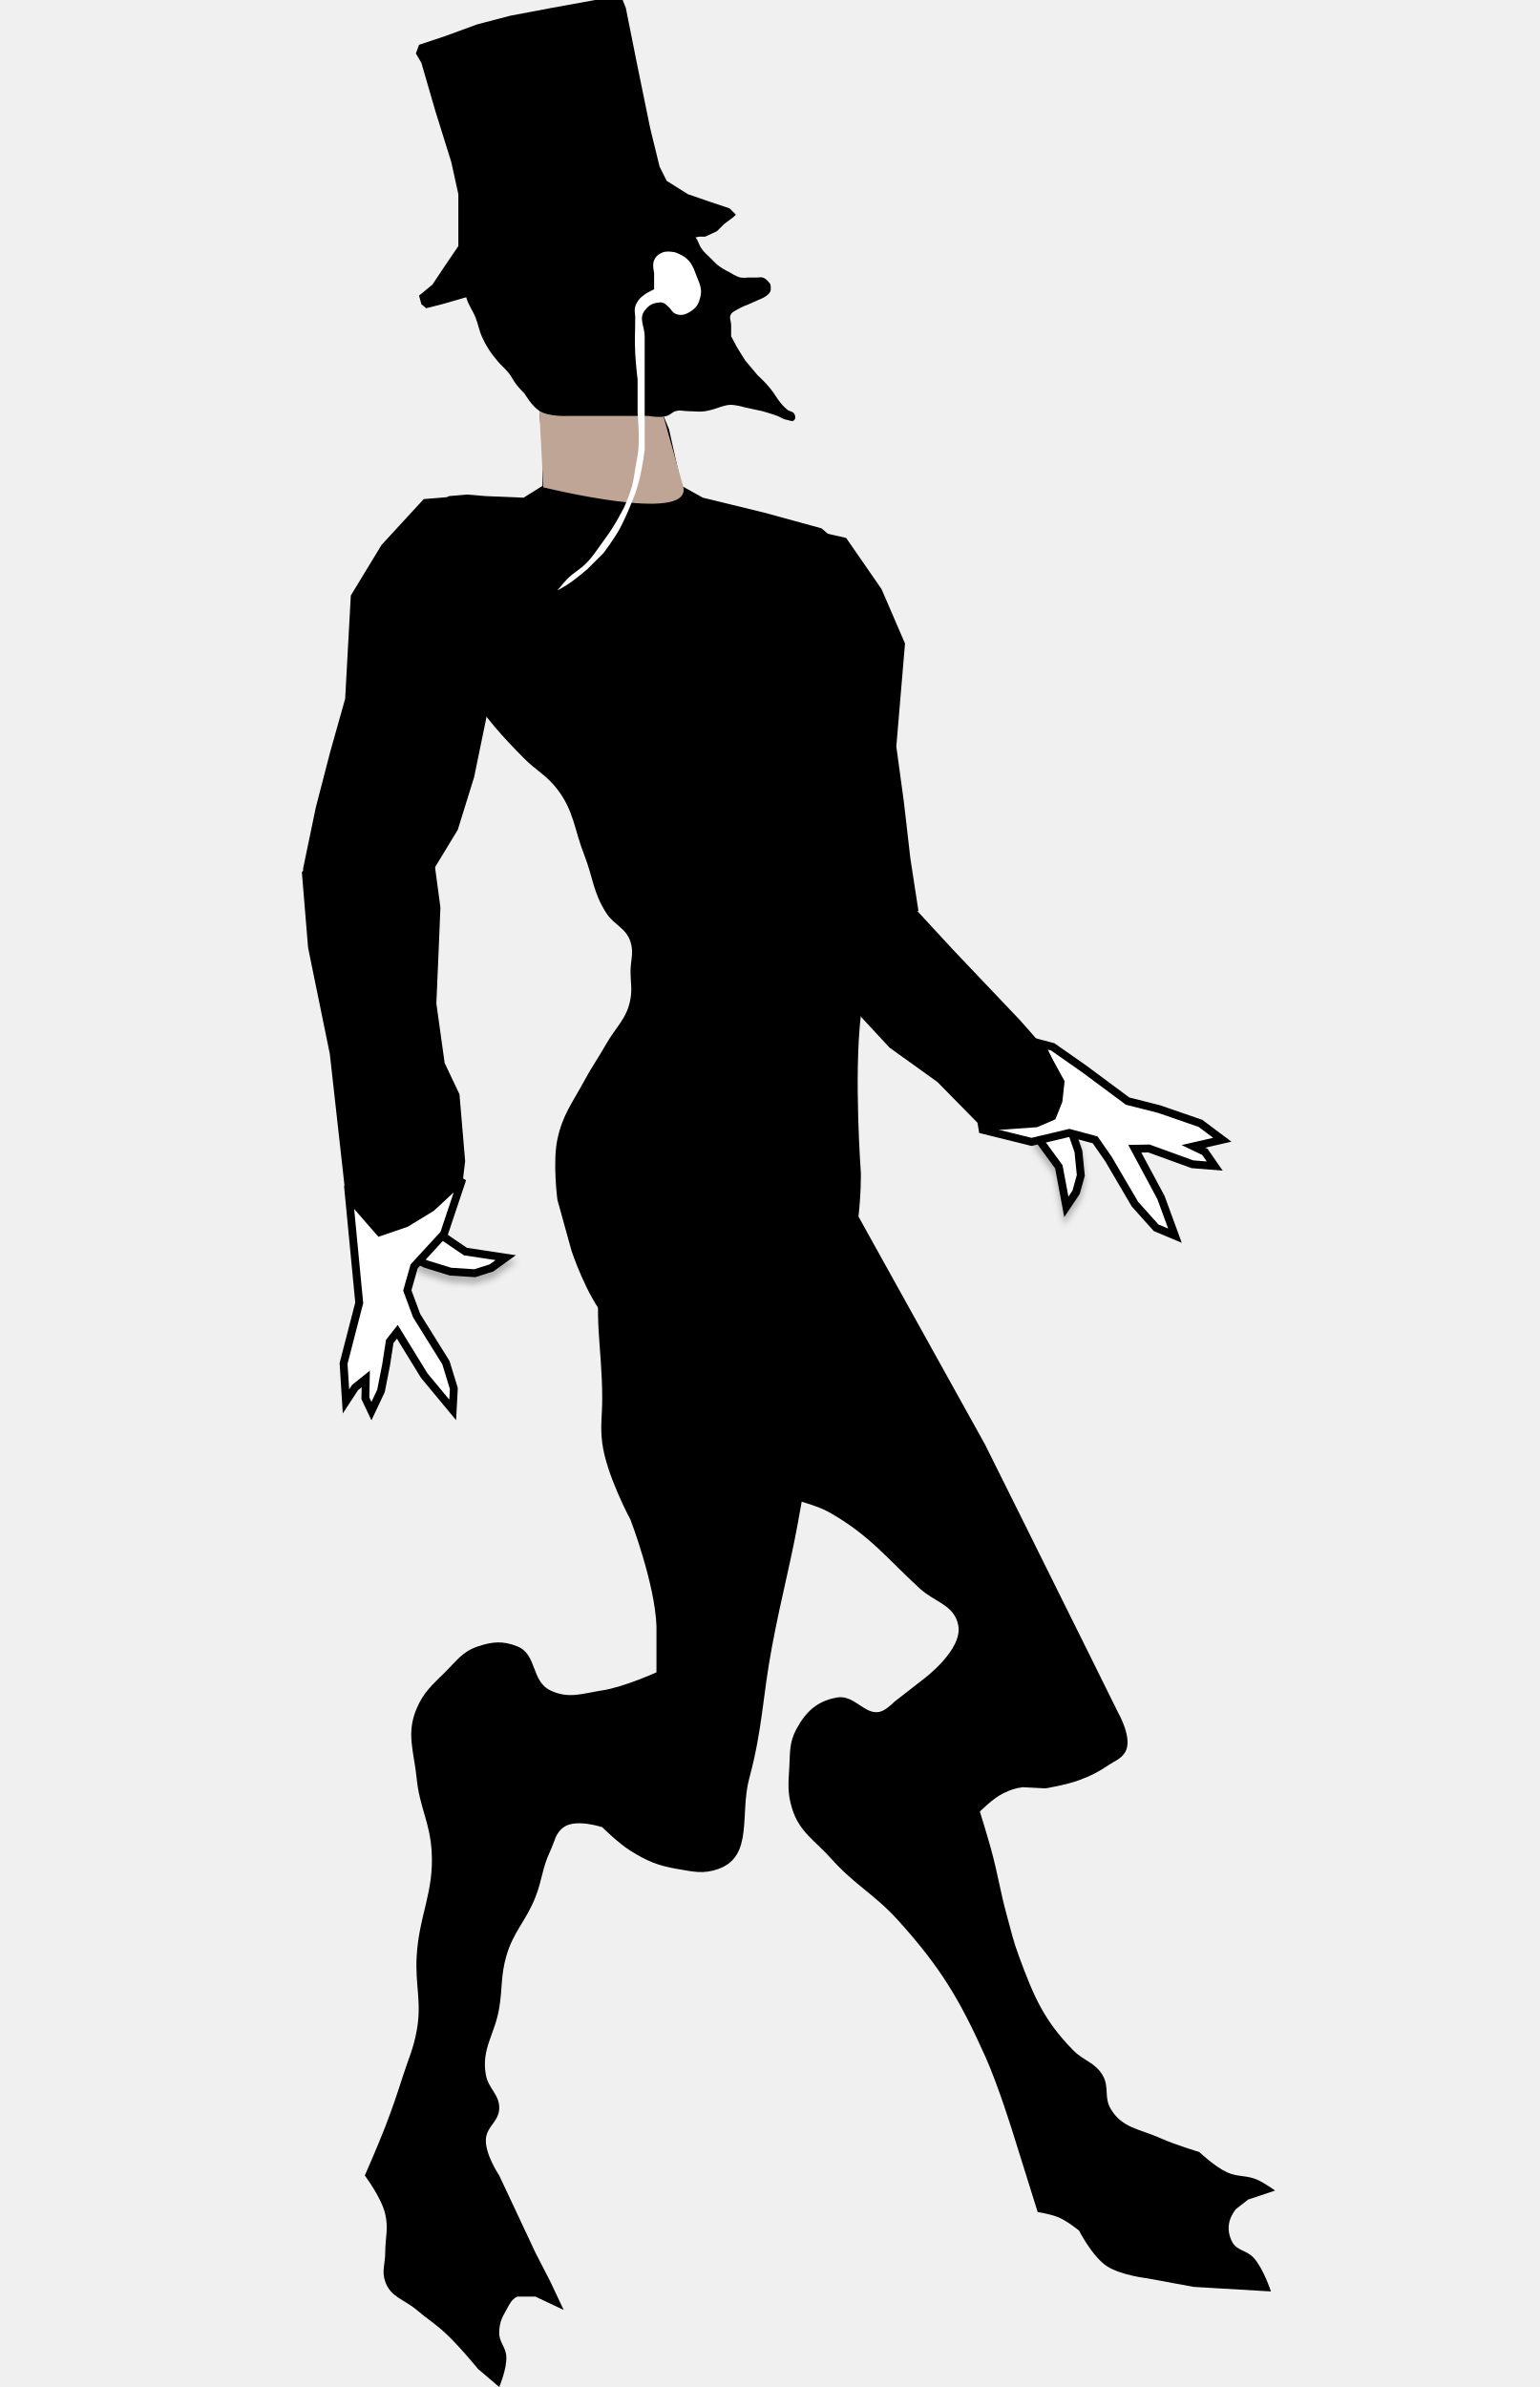
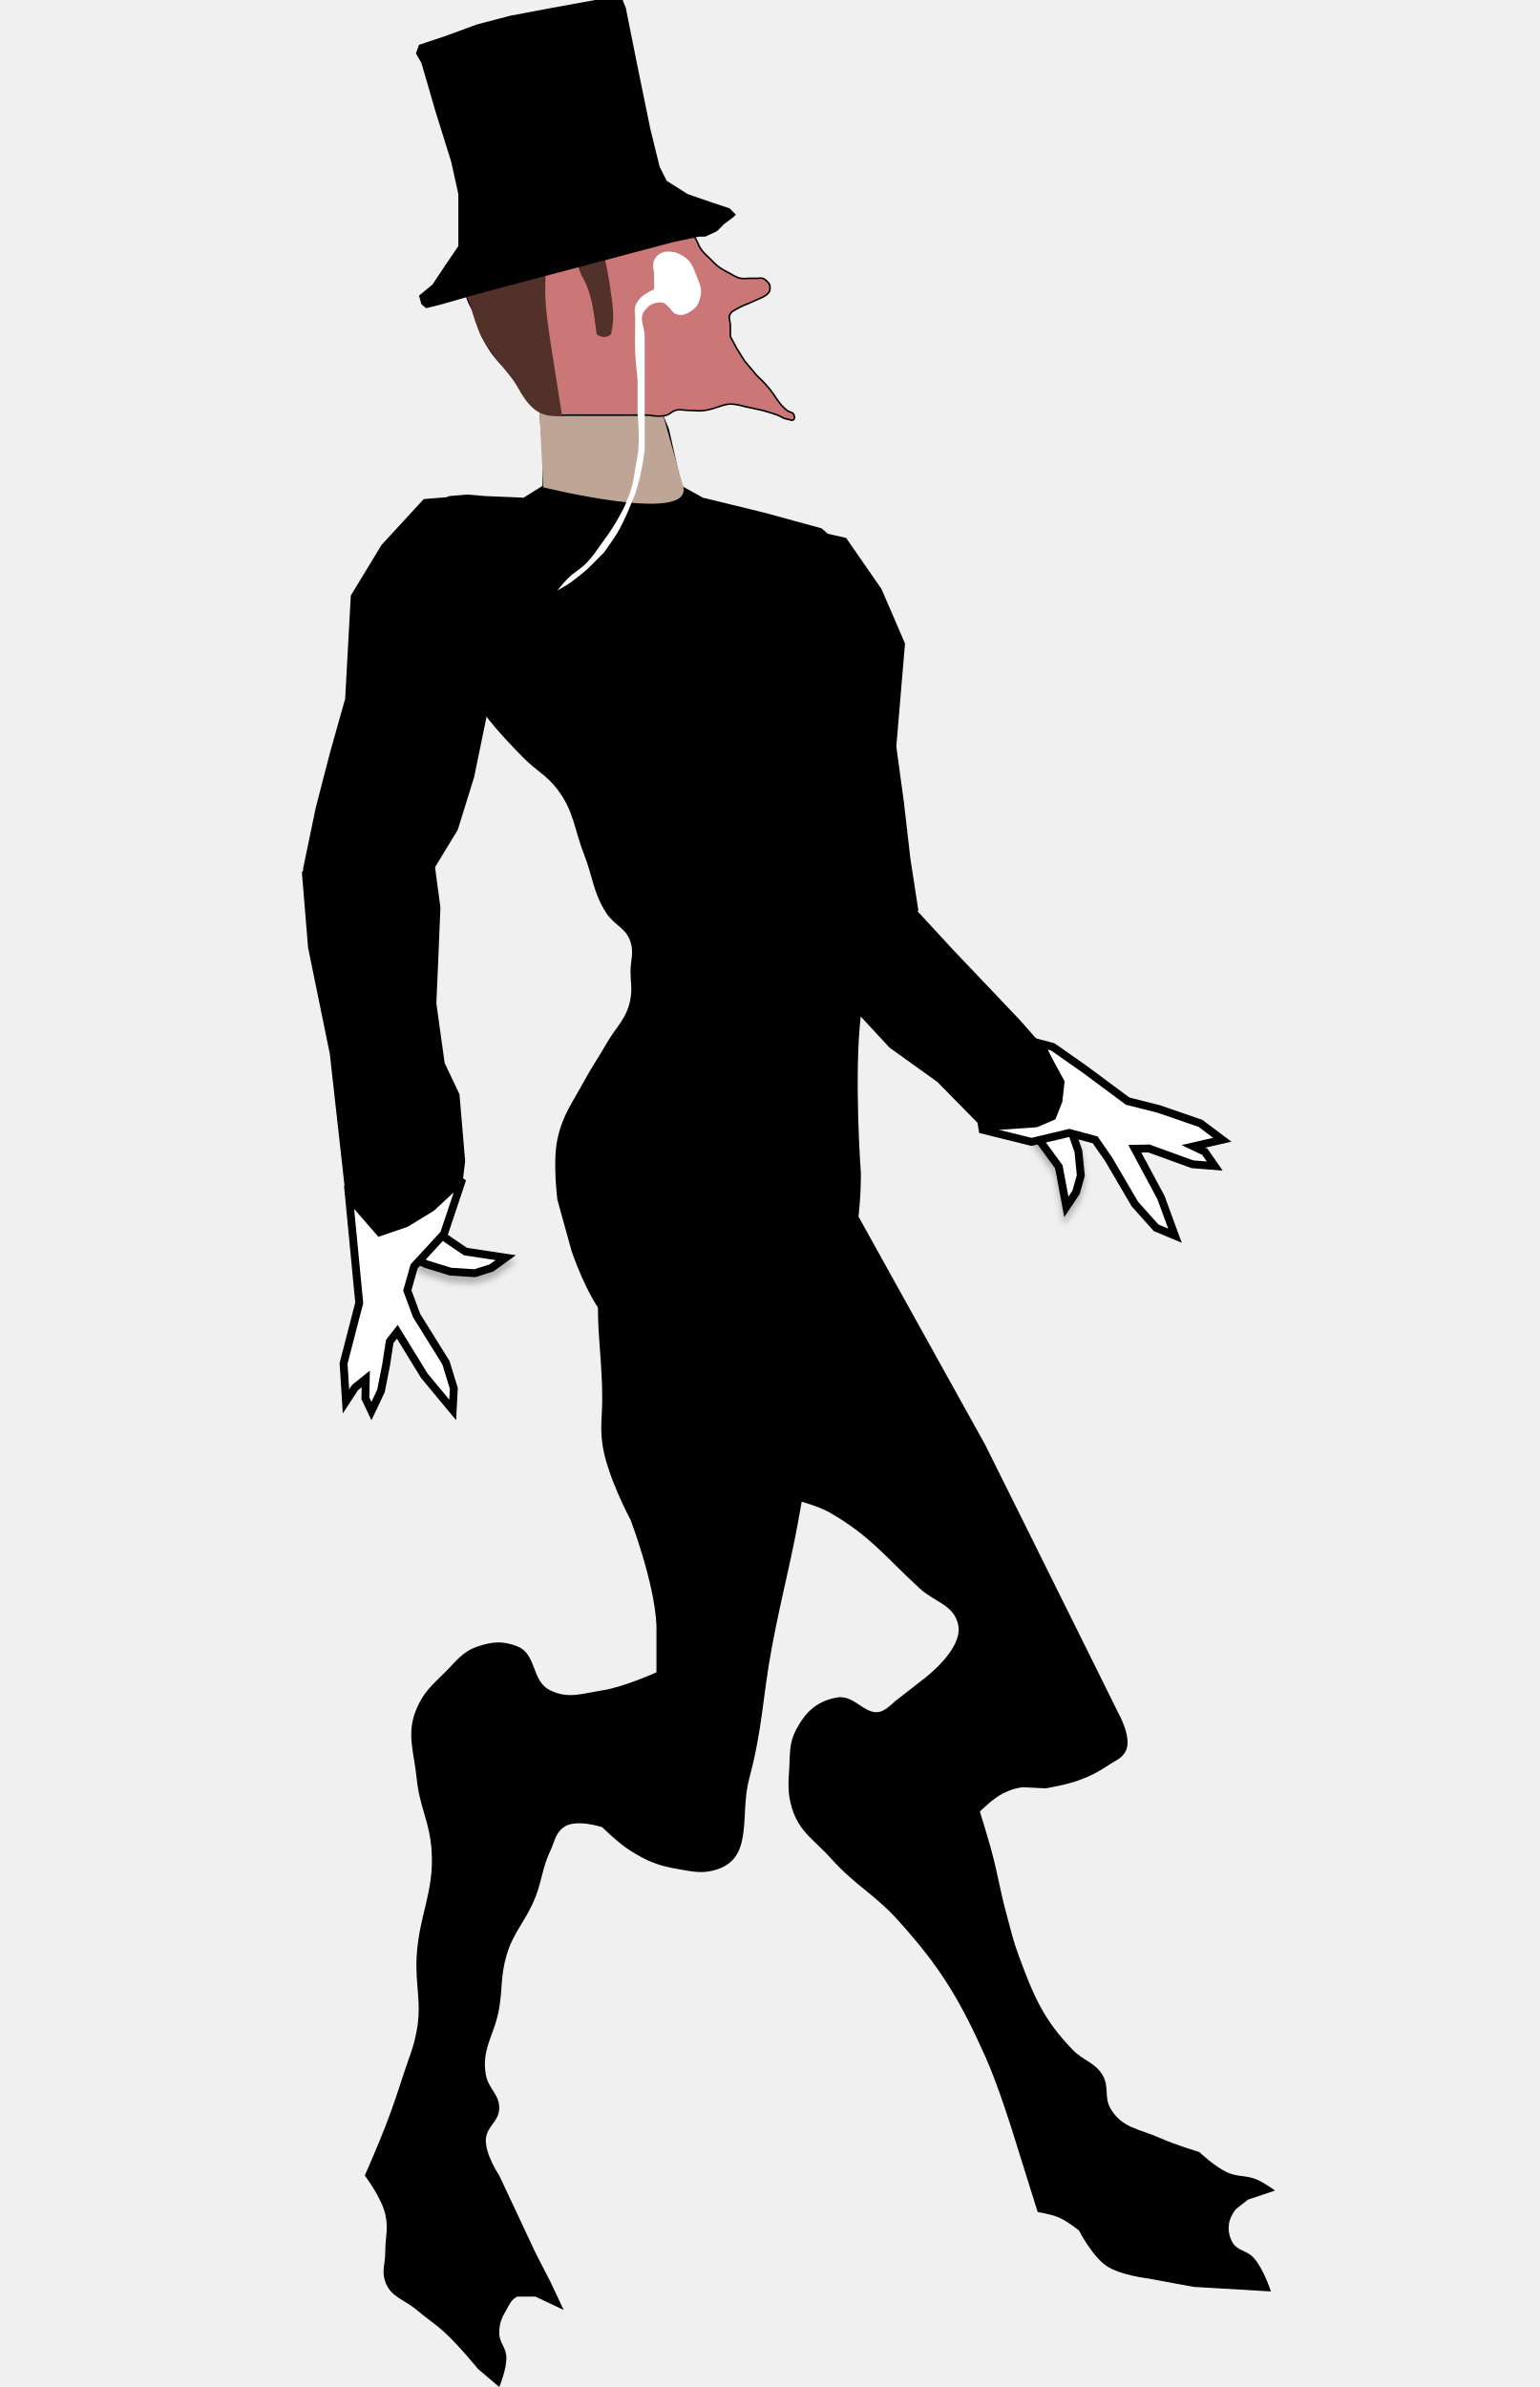
<svg xmlns="http://www.w3.org/2000/svg" width="979" height="1518" viewBox="0 0 979 1518" fill="none">
  <g id="bodyTop">
    <path id="leg2" d="M383 889.5C383 856.11 376.964 836.84 383 804C385.817 788.672 386.631 779.489 393.5 765.5C399.543 753.194 403.17 745.407 414 737C424.026 729.217 431.326 725.174 444 724.5C456.831 723.818 464.587 727.218 475.5 734C491.29 743.814 493.632 756.744 503.5 772.5C510.969 784.427 516.377 790.708 521 804C529.851 829.451 522.644 846.104 521 873C518.98 906.048 509.5 957 509.5 957C503.498 992.377 497.644 1011.74 491 1047C484.836 1079.71 485.125 1098.85 476.5 1131C470.357 1153.9 479.292 1180.42 457 1188.5C447.271 1192.03 440.701 1190.24 430.5 1188.5C418.312 1186.42 411.492 1183.54 401 1177C393.236 1172.16 383 1162 383 1162C383 1162 366.239 1156.37 358.5 1162C353.054 1165.96 352.884 1170.92 350 1177C344.815 1187.94 344.922 1195.23 340.5 1206.5C334.534 1221.7 326.489 1228.3 322 1244C318.425 1256.51 319.603 1264.16 317.5 1277C314.763 1293.7 305.985 1302.84 309 1319.5C310.608 1328.38 317.812 1331.98 317.5 1341C317.213 1349.3 309.474 1352.21 309 1360.5C308.454 1370.06 317.5 1383.5 317.5 1383.5L329 1408L340.5 1432.5L350 1451L358.5 1469L340.5 1460.5H329C325.13 1462.38 324.16 1465.28 322 1469C319.022 1474.13 317.556 1477.57 317.5 1483.5C317.442 1489.62 321.605 1492.4 322 1498.5C322.505 1506.3 317.5 1518 317.5 1518L304 1506.5C304 1506.5 291.956 1491.73 283 1483.5C276.353 1477.39 271.884 1474.84 265 1469C256.986 1462.2 248.472 1460.92 245 1451C242.613 1444.18 245 1439.72 245 1432.5C245 1422.93 247.167 1417.32 245 1408C242.546 1397.45 232 1383.5 232 1383.5C232 1383.5 240.292 1364.75 245 1352.5C249.894 1339.76 252.295 1332.48 256.5 1319.5C260.021 1308.63 262.925 1302.74 265 1291.5C268.369 1273.26 263.923 1262.52 265 1244C266.534 1217.62 276.159 1203.37 274.5 1177C273.349 1158.69 266.814 1149.25 265 1131C263.281 1113.71 258.177 1102.48 265 1086.5C269.478 1076.01 274.899 1071.53 283 1063.5C290.408 1056.16 294.105 1050.3 304 1047C313.263 1043.91 319.935 1043.37 329 1047C341.691 1052.08 337.686 1069.07 350 1075C361.61 1080.59 370.263 1076.96 383 1075C397.036 1072.84 417.5 1063.5 417.5 1063.5V1047V1034C416.481 1006.88 401 966.5 401 966.5C401 966.5 385.489 937.733 383 917.5C381.665 906.647 383 900.435 383 889.5Z" fill="black" />
    <path id="leg1" d="M473.269 922.157L426.259 861.805C407.901 838.236 411.406 835.574 413.999 818C415.715 806.367 420.355 800.668 426.259 790.5C434.624 776.095 438.551 765.558 452.999 757.269C463.496 751.246 482.999 749.5 482.999 749.5C482.999 749.5 500.716 743.659 511.999 745.5C522.604 747.23 536.87 757.269 536.87 757.269L626.532 918.759C626.532 918.759 667.419 1000.88 693.503 1053.56C700.403 1067.49 711.158 1089.24 711.158 1089.24C711.158 1089.24 720.815 1105.94 715.517 1114.37C712.816 1118.67 709.478 1119.53 705.261 1122.36C698.327 1127.01 694.056 1129.18 686.236 1132.11C678.213 1135.1 664.927 1137.3 664.927 1137.3L650.411 1136.56C645.453 1137.25 642.692 1138.22 638.179 1140.38C631.488 1143.59 623.189 1152.06 623.189 1152.06C623.189 1152.06 627.66 1166.44 630.223 1175.73C634.727 1192.08 635.819 1201.61 640.295 1217.96C643.119 1228.28 644.359 1234.19 648.076 1244.22C657.391 1269.36 663.646 1284.51 682.367 1303.7C689.185 1310.7 696.504 1311.49 701.367 1319.96C705.544 1327.23 702.088 1333.59 706.249 1340.87C713.428 1353.44 724.903 1353.87 738.1 1359.8C747.389 1363.97 762.664 1368.55 762.664 1368.55C762.664 1368.55 772.553 1377.87 780.302 1381.43C787.505 1384.74 792.797 1383.05 799.995 1386.37C804.539 1388.47 810.919 1393.07 810.919 1393.07L793.821 1398.79L785.932 1404.93C781.034 1411.27 779.973 1418.04 783.403 1425.28C786.344 1431.49 792.813 1430.82 797.399 1435.93C803.64 1442.88 808.29 1457.23 808.29 1457.23L759.129 1454.33L729.524 1448.87C729.524 1448.87 712.492 1446.91 703.777 1441.04C694.548 1434.82 686.264 1418.55 686.264 1418.55C686.264 1418.55 678.912 1412.55 673.409 1410.19C668.421 1408.04 659.944 1406.73 659.944 1406.73L644.648 1357.8C644.648 1357.8 635.13 1326.75 626.633 1307.82C610.249 1271.33 598.205 1251.26 571.448 1221.52C556.226 1204.6 543.778 1198.97 528.62 1181.99C518.086 1170.19 508.379 1165.16 503.733 1150.04C500.758 1140.36 501.363 1134.28 501.96 1124.17C502.531 1114.5 501.853 1108.32 506.416 1099.78C512.49 1088.42 519.754 1081.71 532.45 1079.5C544.147 1077.47 551.075 1093.06 561.706 1087.77C564.853 1086.21 568.806 1082.24 568.806 1082.24L586.951 1068.11C586.951 1068.11 612.603 1049.29 609.423 1033.49C606.813 1020.52 594.636 1019.08 584.893 1010.13C563.738 990.708 553.634 977.004 528.815 962.55C514.929 954.463 503.589 955.898 491.396 945.43C482.655 937.926 473.269 922.157 473.269 922.157Z" fill="black" />
    <path id="trankdude" d="M547.5 746C547.5 746 548.561 802.481 528.5 829C517.971 842.918 509.493 849.068 494.5 858C476.727 868.588 465.036 878.004 444.5 875.5C429.157 873.629 421.839 866.606 409 858C399.094 851.36 393.379 847.451 385.5 838.5C373.037 824.341 363.5 795.5 363.5 795.5L354.5 763C354.5 763 351.377 739.207 354.5 724.5C357.803 708.945 363.954 701.497 371.5 687.5C376.569 678.097 380.227 673.291 385.5 664C391.838 652.832 398.88 647.665 401 635C402.096 628.452 401 624.639 401 618C401 610.58 403.231 606.077 401 599C398.166 590.011 390.591 588.432 385.5 580.5C377.156 567.498 377.15 557.879 371.5 543.5C365.095 527.199 365.113 515.932 354.5 502C347.551 492.878 341.045 490.172 333 482C318.512 467.284 310.719 458.503 299 441.5C287.688 425.088 274 397 274 397L263.5 375L255 358.5V346L269.5 325L285.5 315.5L297 314.5L309 315.5L333 316.5L345 309V287L342 247.5L350 226.5L371.5 217L393 223L415 247.5L425.5 273L433.5 309L447 316.5L486 326L522.5 336L534 346L539 359.5L543 378L547.5 397V417.5V432.5V469.5L555.5 502V543.5C555.5 543.5 557.493 577.418 555.5 599C553.805 617.348 549.633 627.198 547.5 645.5C542.957 684.484 547.5 746 547.5 746Z" fill="black" />
    <path id="neck" d="M343.5 260.5L346 309.5C346 309.5 440.124 332.754 434 309.5L421.5 265C415.5 242 403.883 225.071 387 223.5C376.872 223.298 359.202 229.259 353.5 233.5C349.266 236.649 336.999 245 343.5 260.5Z" fill="#BFA595" stroke="#BFA595" />
    <g id="rightArm">
      <g id="rightLowerComb">
        <g id="rightThumb" filter="url(#filter0_d_80_92)">
          <path d="M673.403 742.023L651.83 712.542L672.779 710.704L678.746 713.283L680.507 716.768L685.842 732.148L687.37 747.516L684.382 758.208L678.181 767.511L673.403 742.023Z" fill="white" />
          <path d="M673.403 742.023L651.83 712.542L672.779 710.704L678.746 713.283L680.507 716.768L685.842 732.148L687.37 747.516L684.382 758.208L678.181 767.511L673.403 742.023Z" stroke="black" stroke-width="5" />
        </g>
        <path id="rightHand" d="M656.031 726.176L624.94 718.48L624.498 715.79L645.208 710.561L660.002 700.307L673.53 689.105L661.976 663.742L669.501 665.738L689.589 679.799L717.144 700.244L737.069 705.292L763.447 714.385L777.367 724.813L758.997 729.029L766.272 732.503L772.538 741.544L758.37 740.414L730.727 730.373L721.714 730.536L738.365 761.58L747.264 785.83L735.245 780.777L721.797 765.763L705.053 737.217L696.508 724.889L680.061 720.471L656.031 726.176Z" fill="white" stroke="black" stroke-width="5" />
        <path id="rightLowArm" d="M648.443 649.246L605.547 604.111L573.479 569.356L556.83 551.32L536.147 536.481L502.916 547.015L500.23 573.807L523.885 622.107L543.244 641.218L566.044 665.843L596.495 687.69L626.926 718.66L659.482 716.344L670.836 711.436L675.133 700.595L676.557 687.692L667.14 670.493L648.443 649.246Z" fill="black" stroke="black" />
      </g>
      <path id="rightUpArm" d="M574.819 509.759L570.042 474.76L575.569 409.241L560.636 374.621L538.118 342.082L510.082 335.752L491.931 355.64L473.832 389.415L473.638 421.625L477.634 446.039L481.915 512.773L487.588 547.385L501.389 579.382L522.402 583.01L557.402 583.159L584.107 579.264L578.979 545.914L574.819 509.759Z" fill="black" />
    </g>
    <g id="leftArm">
      <path id="leftUpArm" d="M209.945 478.376L219.518 444.375L223.108 378.722L242.687 346.5L269.49 317.389L298.132 314.998L313.357 337.206L326.61 373.16L322.346 405.088L315.01 428.714L301.538 494.214L291.132 527.708L273.036 557.488L256.599 576.629L243.151 590.21L207.495 583.893L192.697 552.728L200.823 513.609L209.945 478.376Z" fill="black" />
      <g id="leftThumb" filter="url(#filter1_d_80_92)">
        <path d="M295.998 795.927L265.775 775.407L264.677 796.408L267.465 802.28L271.01 803.918L286.568 808.707L301.98 809.691L312.56 806.328L321.639 799.803L295.998 795.927Z" fill="white" />
        <path d="M295.998 795.927L265.775 775.407L264.677 796.408L267.465 802.28L271.01 803.918L286.568 808.707L301.98 809.691L312.56 806.328L321.639 799.803L295.998 795.927Z" stroke="black" stroke-width="5" />
      </g>
      <path id="leftHand" d="M263.378 805.328L282.361 784.691L294.029 749.814L274.425 767.979L258.12 777.935L241.454 783.635L222.002 761.322L228.463 828.549L218.51 867.038L220.031 891.224L225.802 882.395L232.623 876.942L232.373 889.238L236.233 897.368L242.309 884.52L245.552 868.036L247.869 853.098L252.691 846.934L260.051 858.937L269.793 874.791L287.912 896.63L288.636 883.002L283.603 866.573L264.977 836.672L259.04 820.672L263.378 805.328Z" fill="white" stroke="black" stroke-width="5" />
      <path id="leftLowArm" d="M276.408 549.51L255.218 524.701L231.598 520.419L207.208 532L191.984 554.727L195.93 602.669L209.763 670.269L219.789 760.158L241.668 784.087L252.225 781.841L272.121 771.287L280.082 764.739L288.066 757.074L294.48 749.6L295.825 738.445L292.218 695.877L282.781 676.004L277.514 638.099L278.771 609.274L280.096 577.095L276.408 549.51Z" fill="black" />
    </g>
    <g id="headMain">
+       <path id="Head" d="M435.501 144C429.313 136.65 425.157 132.904 420.501 124.5C416.336 116.983 418.07 110.545 412.501 104C408.983 99.865 405.996 98.544 401.501 95.5C395.564 91.481 385.501 86.5 385.501 86.5C385.501 86.5 371.137 78.51 361.001 76.5C350.658 74.449 334.001 76.5 334.001 76.5C334.001 76.5 318.607 78.793 311.001 84.5C303.502 90.126 300.332 95.237 297.001 104C293.313 113.701 295.001 130.5 295.001 130.5V155.5V174C295.001 174 295.33 183.332 297.001 189C298.582 194.363 300.96 196.794 303.001 202C304.804 206.599 304.976 209.494 307.001 214C308.361 217.028 309.236 218.688 311.001 221.5C313.077 224.808 314.495 226.504 317.001 229.5C319.571 232.573 321.531 233.845 324.001 237C326.171 239.772 326.814 241.741 329.001 244.5C330.804 246.775 334.001 250 334.001 250C334.001 250 338.661 258.034 343.501 261C349.412 264.623 361.001 264 361.001 264H385.501H412.501C412.501 264 419.744 265.433 424.001 264C426.319 263.22 427.155 261.696 429.501 261C432.683 260.056 434.681 261 438.001 261C442.101 261 444.442 261.586 448.501 261C452.111 260.479 457.501 258.5 457.501 258.5C457.501 258.5 461.097 257.232 463.501 257C467.431 256.621 473.501 258.5 473.501 258.5L485.001 261C485.001 261 490.859 262.631 494.501 264C496.877 264.894 497.995 266.093 500.501 266.5C502.235 266.782 504.147 268.036 505.001 266.5C505.475 265.647 505.286 264.934 505.001 264C504.382 261.98 502.146 262.325 500.501 261C497.81 258.833 496.585 257.255 494.501 254.5C493.226 252.816 492.745 251.706 491.501 250C489.865 247.758 488.858 246.562 487.001 244.5C484.968 242.243 481.501 239 481.501 239L473.501 229.5L468.501 221.5L464.501 214V207C464.501 204.071 462.937 201.976 464.501 199.5C465.543 197.849 466.852 197.547 468.501 196.5C471.229 194.768 476.001 193 476.001 193L485.001 189C485.001 189 488.735 187.223 489.501 185C490.009 183.523 489.501 181 489.501 181C489.501 181 487.271 177.611 485.001 177C483.681 176.645 482.868 177 481.501 177H476.001C476.001 177 472.923 177.344 471.001 177C468.249 176.507 464.501 174 464.501 174C464.501 174 460.045 171.855 457.501 170C454.932 168.127 453.756 166.74 451.501 164.5C449.049 162.066 447.408 160.88 445.501 158C444.054 155.816 443.897 154.217 442.501 152C440.288 148.488 438.174 147.176 435.501 144Z" fill="#CB7777" stroke="black" />
+       <path id="manhair" d="M292.999 115C298.319 95.66 303.385 87.065 319.999 80C352.694 73.471 368.346 75.669 391.499 90C411.312 100.638 416.732 106.108 415.999 115C412.978 119.217 414.207 125.22 379.499 127.5C373.882 128.327 373.159 129.989 374.999 134.5C383.458 156.896 386.097 168.056 388.568 186.5C390.553 199.208 390.336 204.705 388.568 212.75C385.02 214.93 383.051 214.719 379.499 212.75C377.184 195.982 376.42 185.966 369.499 174.5C366.85 166.316 364.482 163.417 357.499 163.5C351.494 165.132 349.313 167.688 346.999 174.5C346.139 191.162 347.62 200.442 349.999 217L357.499 264.5C344.167 265.403 337.336 262.127 327.499 243C313.036 225.22 307.948 218.428 305.43 212.75C296.215 190.354 295 173 292.999 153C290.997 133 292.999 115 292.999 115Z" fill="#52312A" />
+       <path id="glases" d="M416 173.5V184C416 184 408.671 187.052 406 191C405.021 192.446 404.489 193.323 404 195C403.235 197.624 404 199.266 404 202C404 210.982 403.527 216.03 404 225C404.341 231.461 405.5 241.5 405.5 241.5V263C405.5 263 406.821 276.75 406 285.5C405.538 290.422 404.836 293.128 404 298C403.262 302.303 403.107 304.776 402 309C400.575 314.438 397 322.5 397 322.5C397 322.5 393.793 328.678 391.5 332.5C388.202 337.997 386.026 340.98 382.344 346.029L382 346.5C378.801 350.886 377.211 353.537 373.5 357.5C368.955 362.355 365.104 363.701 360.5 368.5C358.007 371.098 354.5 375.5 354.5 375.5C354.5 375.5 358.21 373.455 360.5 372C365.906 368.565 373.5 362 373.5 362L384 351.5C384 351.5 390.595 342.662 394 336.5C396.408 332.143 399.5 325 399.5 325L404 314C404 314 405.999 307.645 407 303.5C408.628 296.76 410 286 410 286V266.5V238V214C410 207.556 406.07 202.606 410 197.5C412.247 194.58 414.356 193.045 418 192.5C419.352 192.298 420.185 192.126 421.5 192.5C423.116 192.96 423.701 193.935 425 195C426.922 196.576 427.243 198.459 429.5 199.5C433.291 201.248 436.574 199.885 440 197.5C443.38 195.146 444.589 192.517 445.5 188.5C446.644 183.458 444.86 180.324 443 175.5C441.011 170.344 439.94 166.791 435.5 163.5C433.395 161.94 429.5 160.5 429.5 160.5C429.5 160.5 424.398 159.332 421.5 160.5C418.808 161.585 417.217 162.865 416 165.5C414.69 168.336 416 173.5 416 173.5Z" fill="white" />
      <path id="cylinder" d="M281 193.5L303.5 187L428 154L444.5 150.5H448.5L456 147L460.5 142.5L466.5 138L468 136.5L464 132.5L452 128.5L437.5 123.5L424 115L419.5 106L413.5 81.5L405 40L398 5L396 0H378.5L351 5L324.5 10L303.5 15.5L283 23L266.5 28.5L264.5 34L268 40L277 71L287 103L291.5 123.5V142.5V156.5L283 169L275 181L266.5 188L268 193.5L271 196L281 193.5Z" fill="black" />
-       <path id="Head" d="M435.501 144C429.313 136.65 425.157 132.904 420.501 124.5C416.336 116.983 418.07 110.545 412.501 104C408.983 99.865 405.996 98.544 401.501 95.5C395.564 91.481 385.501 86.5 385.501 86.5C385.501 86.5 371.137 78.51 361.001 76.5C350.658 74.449 334.001 76.5 334.001 76.5C334.001 76.5 318.607 78.793 311.001 84.5C303.502 90.126 300.332 95.237 297.001 104C293.313 113.701 295.001 130.5 295.001 130.5V155.5V174C295.001 174 295.33 183.332 297.001 189C298.582 194.363 300.96 196.794 303.001 202C304.804 206.599 304.976 209.494 307.001 214C308.361 217.028 309.236 218.688 311.001 221.5C313.077 224.808 314.495 226.504 317.001 229.5C319.571 232.573 321.531 233.845 324.001 237C326.171 239.772 326.814 241.741 329.001 244.5C330.804 246.775 334.001 250 334.001 250C334.001 250 338.661 258.034 343.501 261C349.412 264.623 361.001 264 361.001 264H385.501H412.501C412.501 264 419.744 265.433 424.001 264C426.319 263.22 427.155 261.696 429.501 261C432.683 260.056 434.681 261 438.001 261C442.101 261 444.442 261.586 448.501 261C452.111 260.479 457.501 258.5 457.501 258.5C457.501 258.5 461.097 257.232 463.501 257C467.431 256.621 473.501 258.5 473.501 258.5L485.001 261C485.001 261 490.859 262.631 494.501 264C496.877 264.894 497.995 266.093 500.501 266.5C502.235 266.782 504.147 268.036 505.001 266.5C505.475 265.647 505.286 264.934 505.001 264C504.382 261.98 502.146 262.325 500.501 261C497.81 258.833 496.585 257.255 494.501 254.5C493.226 252.816 492.745 251.706 491.501 250C489.865 247.758 488.858 246.562 487.001 244.5C484.968 242.243 481.501 239 481.501 239L473.501 229.5L468.501 221.5L464.501 214V207C464.501 204.071 462.937 201.976 464.501 199.5C465.543 197.849 466.852 197.547 468.501 196.5C471.229 194.768 476.001 193 476.001 193L485.001 189C485.001 189 488.735 187.223 489.501 185C490.009 183.523 489.501 181 489.501 181C489.501 181 487.271 177.611 485.001 177C483.681 176.645 482.868 177 481.501 177H476.001C476.001 177 472.923 177.344 471.001 177C468.249 176.507 464.501 174 464.501 174C464.501 174 460.045 171.855 457.501 170C454.932 168.127 453.756 166.74 451.501 164.5C449.049 162.066 447.408 160.88 445.501 158C444.054 155.816 443.897 154.217 442.501 152C440.288 148.488 438.174 147.176 435.501 144Z" fill="black" stroke="black" />
-       <path id="glases" d="M416 173.5V184C416 184 408.671 187.052 406 191C405.021 192.446 404.489 193.323 404 195C403.235 197.624 404 199.266 404 202C404 210.982 403.527 216.03 404 225C404.341 231.461 405.5 241.5 405.5 241.5V263C405.5 263 406.821 276.75 406 285.5C405.538 290.422 404.836 293.128 404 298C403.262 302.303 403.107 304.776 402 309C400.575 314.438 397 322.5 397 322.5C397 322.5 393.793 328.678 391.5 332.5C388.202 337.997 386.026 340.98 382.344 346.029L382 346.5C378.801 350.886 377.211 353.537 373.5 357.5C368.955 362.355 365.104 363.701 360.5 368.5C358.007 371.098 354.5 375.5 354.5 375.5C354.5 375.5 358.21 373.455 360.5 372C365.906 368.565 373.5 362 373.5 362L384 351.5C384 351.5 390.595 342.662 394 336.5C396.408 332.143 399.5 325 399.5 325L404 314C404 314 405.999 307.645 407 303.5C408.628 296.76 410 286 410 286V266.5V238V214C410 207.556 406.07 202.606 410 197.5C412.247 194.58 414.356 193.045 418 192.5C419.352 192.298 420.185 192.126 421.5 192.5C423.116 192.96 423.701 193.935 425 195C426.922 196.576 427.243 198.459 429.5 199.5C433.291 201.248 436.574 199.885 440 197.5C443.38 195.146 444.589 192.517 445.5 188.5C446.644 183.458 444.86 180.324 443 175.5C441.011 170.344 439.94 166.791 435.5 163.5C433.395 161.94 429.5 160.5 429.5 160.5C429.5 160.5 424.398 159.332 421.5 160.5C418.808 161.585 417.217 162.865 416 165.5C414.69 168.336 416 173.5 416 173.5Z" fill="white" />
    </g>
  </g>
  <defs>
    <filter id="filter0_d_80_92" x="643.193" y="708.158" width="50.711" height="73.85" filterUnits="userSpaceOnUse" color-interpolation-filters="sRGB">
      <feFlood flood-opacity="0" result="BackgroundImageFix" />
      <feColorMatrix in="SourceAlpha" type="matrix" values="0 0 0 0 0 0 0 0 0 0 0 0 0 0 0 0 0 0 127 0" result="hardAlpha" />
      <feOffset dy="4" />
      <feGaussianBlur stdDeviation="2" />
      <feColorMatrix type="matrix" values="0 0 0 0 0 0 0 0 0 0 0 0 0 0 0 0 0 0 0.25 0" />
      <feBlend mode="normal" in2="BackgroundImageFix" result="effect1_dropShadow_80_92" />
      <feBlend mode="normal" in="SourceGraphic" in2="effect1_dropShadow_80_92" result="shape" />
    </filter>
    <filter id="filter1_d_80_92" x="258.146" y="770.848" width="73.938" height="49.369" filterUnits="userSpaceOnUse" color-interpolation-filters="sRGB">
      <feFlood flood-opacity="0" result="BackgroundImageFix" />
      <feColorMatrix in="SourceAlpha" type="matrix" values="0 0 0 0 0 0 0 0 0 0 0 0 0 0 0 0 0 0 127 0" result="hardAlpha" />
      <feOffset dy="4" />
      <feGaussianBlur stdDeviation="2" />
      <feColorMatrix type="matrix" values="0 0 0 0 0 0 0 0 0 0 0 0 0 0 0 0 0 0 0.25 0" />
      <feBlend mode="normal" in2="BackgroundImageFix" result="effect1_dropShadow_80_92" />
      <feBlend mode="normal" in="SourceGraphic" in2="effect1_dropShadow_80_92" result="shape" />
    </filter>
  </defs>
</svg>
